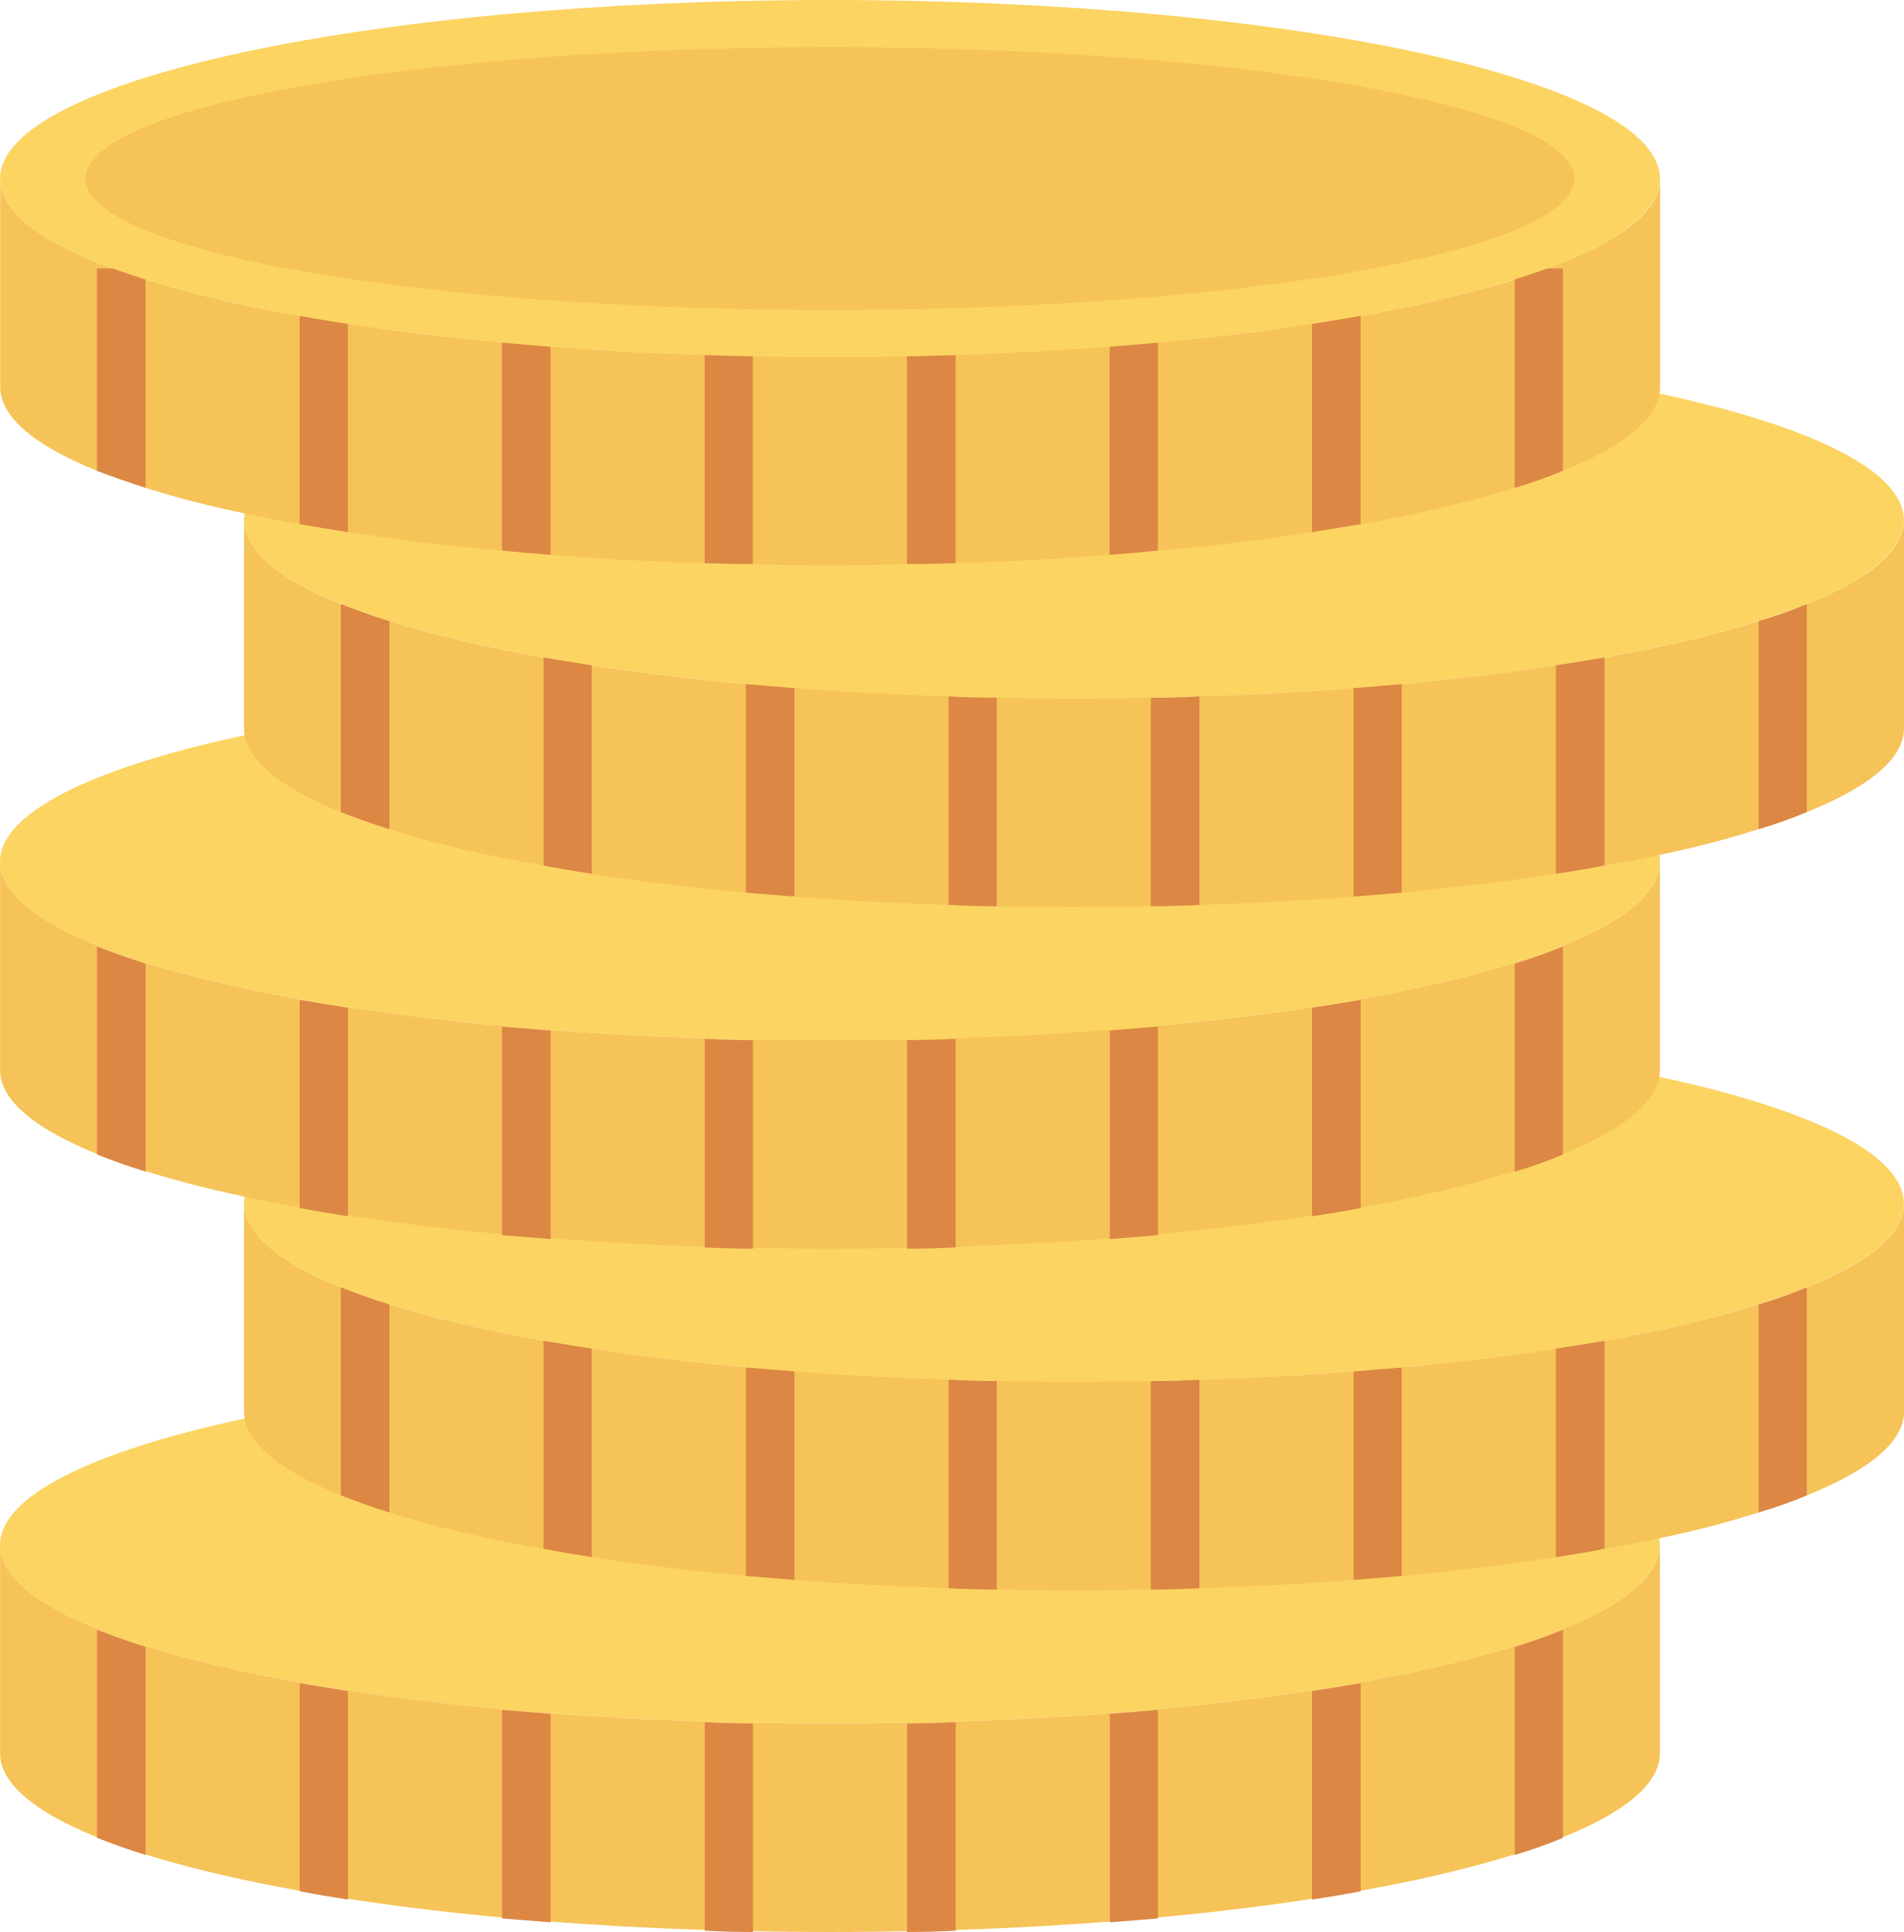
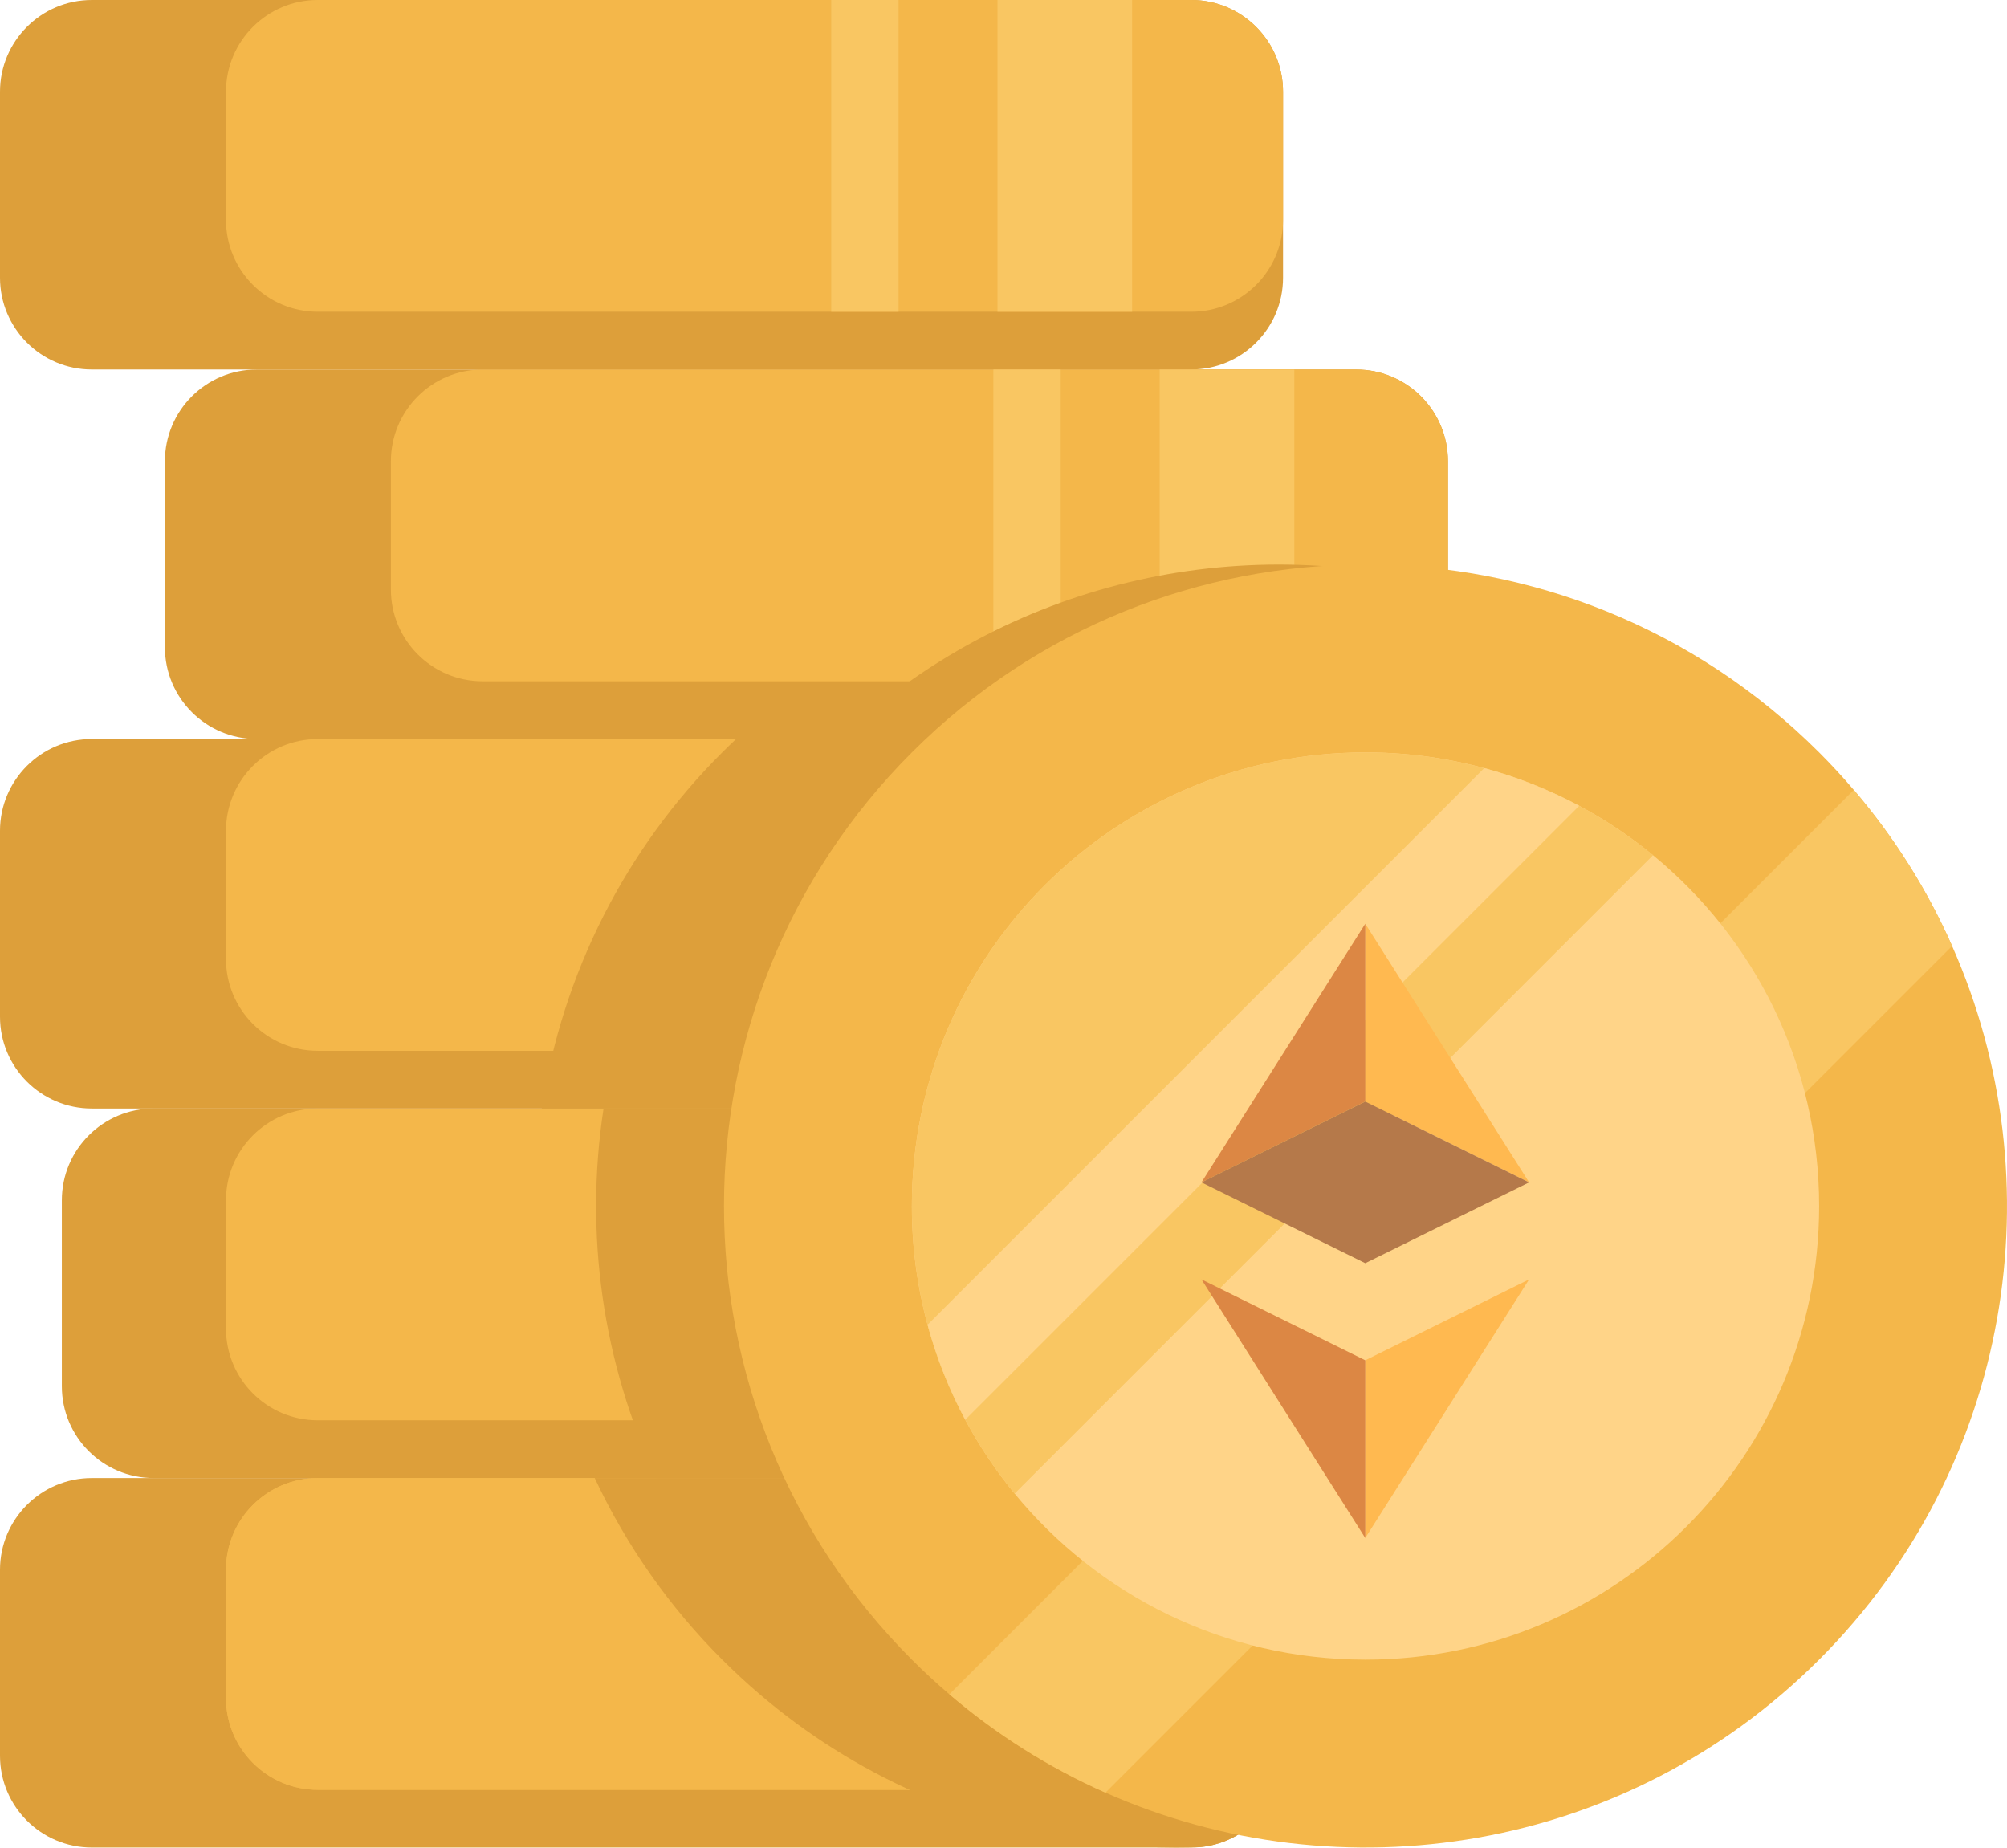
- <svg xmlns="http://www.w3.org/2000/svg" id="Group_1152" data-name="Group 1152" viewBox="0 0 1502.853 1524.817">
+ <svg xmlns="http://www.w3.org/2000/svg" viewBox="0 0 1627.84 1498.532">
  <defs>
    <style>
      .cls-1 {
-         fill: #fcd462;
+         fill: #dd9f3a;
      }

      .cls-2 {
-         fill: #f6c358;
+         fill: #f4b74a;
      }

      .cls-3 {
+         fill: #f9c662;
+       }
+ 
+       .cls-4 {
+         fill: #ffd488;
+       }
+ 
+       .cls-5 {
+         fill: #ffb950;
+       }
+ 
+       .cls-6 {
        fill: #dc8744;
+       }
+ 
+       .cls-7 {
+         fill: #b5794a;
      }
    </style>
  </defs>
-   <g id="bitcoin_1_" data-name="bitcoin (1)" transform="translate(0)">
-     <ellipse id="Ellipse_60" data-name="Ellipse 60" class="cls-1" cx="655.06" cy="140.922" rx="655.06" ry="140.922" transform="translate(0 1078.561)" />
-     <path id="Path_736" data-name="Path 736" class="cls-2" d="M655.073,398.768c-361.783,0-655.06-63.1-655.06-140.932V422.253c0,77.834,293.282,140.926,655.06,140.926s655.06-63.1,655.06-140.926V257.837C1310.134,335.672,1016.852,398.768,655.073,398.768Z" transform="translate(0.05 961.631)" />
-     <g id="Group_871" data-name="Group 871" transform="translate(76.57 1286.338)">
-       <path id="Path_737" data-name="Path 737" class="cls-3" d="M54.178,285.122V449.286C40.35,445.14,27.564,440.3,15.81,435.809V271.644C27.564,276.139,40.35,280.975,54.178,285.122Z" transform="translate(-15.81 -271.644)" />
-       <path id="Path_738" data-name="Path 738" class="cls-3" d="M86.865,286.573V451.087c-13.13-2.074-25.577-4.146-38.014-6.569V280.35C61.288,282.428,73.735,284.5,86.865,286.573Z" transform="translate(111.172 -238.186)" />
-       <path id="Path_739" data-name="Path 739" class="cls-3" d="M120.186,287.813V452.327q-19.709-1.557-38.367-3.11V284.7Q100.482,286.26,120.186,287.813Z" transform="translate(237.873 -221.452)" />
-       <path id="Path_740" data-name="Path 740" class="cls-3" d="M152.873,287.739V452.252c-12.781,0-25.577-.344-38.014-1.037V286.7C127.3,287.4,140.092,287.739,152.873,287.739Z" transform="translate(364.85 -213.773)" />
-       <path id="Path_741" data-name="Path 741" class="cls-3" d="M186.195,286.7V451.215q-19.186,1.033-38.368,1.037V287.739Q167.02,287.739,186.195,286.7Z" transform="translate(491.551 -213.773)" />
-       <path id="Path_742" data-name="Path 742" class="cls-3" d="M218.881,284.7V449.216c-12.436,1.034-24.884,2.073-38.013,3.11V287.813C194,286.78,206.445,285.744,218.881,284.7Z" transform="translate(618.532 -221.456)" />
-       <path id="Path_743" data-name="Path 743" class="cls-3" d="M252.2,280.35V444.514c-12.1,2.422-24.884,4.494-38.367,6.568V286.569Q234.068,283.468,252.2,280.35Z" transform="translate(745.233 -238.186)" />
-       <path id="Path_744" data-name="Path 744" class="cls-3" d="M284.891,271.645V435.81a372.055,372.055,0,0,1-38.014,13.477V285.123A373.02,373.02,0,0,0,284.891,271.645Z" transform="translate(872.216 -271.641)" />
+   <g id="Group_1216" data-name="Group 1216" transform="translate(-4893 -2004)">
+     <g id="coins" transform="translate(4893 2004)">
+       <g id="Group_1198" data-name="Group 1198" transform="translate(0 299.716)">
+         <path id="Path_1121" data-name="Path 1121" class="cls-1" d="M1082.725,189.033V339.827a74.459,74.459,0,0,1-74.461,74.461H116.53a74.459,74.459,0,0,1-74.461-74.461V189.033A74.452,74.452,0,0,1,116.53,114.6h891.731A74.453,74.453,0,0,1,1082.725,189.033Z" transform="translate(91.684 -114.604)" />
+         <path id="Path_1122" data-name="Path 1122" class="cls-1" d="M1040.656,283.3V434.1a74.459,74.459,0,0,1-74.461,74.46H74.461A74.459,74.459,0,0,1,0,434.1V283.3a74.452,74.452,0,0,1,74.461-74.429H966.192A74.453,74.453,0,0,1,1040.656,283.3Z" transform="translate(0 90.839)" />
+         <path id="Path_1123" data-name="Path 1123" class="cls-1" d="M1056.432,377.565V528.36a74.46,74.46,0,0,1-74.461,74.461H90.237A74.46,74.46,0,0,1,15.776,528.36V377.565a74.452,74.452,0,0,1,74.461-74.429H981.968A74.453,74.453,0,0,1,1056.432,377.565Z" transform="translate(34.382 296.277)" />
+         <path id="Path_1124" data-name="Path 1124" class="cls-1" d="M1040.656,471.831v150.8a74.458,74.458,0,0,1-74.461,74.46H74.461A74.459,74.459,0,0,1,0,622.627v-150.8A74.452,74.452,0,0,1,74.461,397.4H966.192A74.453,74.453,0,0,1,1040.656,471.831Z" transform="translate(0 501.721)" />
+       </g>
+       <path id="SVGCleanerId_0" class="cls-2" d="M915.015,471.833V575.818a74.491,74.491,0,0,1-66.57,74.059,76.99,76.99,0,0,1-7.891.4H132.082a74.452,74.452,0,0,1-74.429-74.46V471.833a74.446,74.446,0,0,1,74.429-74.43H840.555A74.453,74.453,0,0,1,915.015,471.833Z" transform="translate(125.647 801.439)" />
+       <g id="Group_1199" data-name="Group 1199" transform="translate(183.3 1198.843)">
+         <path id="SVGCleanerId_0_1_" class="cls-2" d="M915.015,471.833V575.818a74.491,74.491,0,0,1-66.57,74.059,76.99,76.99,0,0,1-7.891.4H132.082a74.452,74.452,0,0,1-74.429-74.46V471.833a74.446,74.446,0,0,1,74.429-74.43H840.555A74.453,74.453,0,0,1,915.015,471.833Z" transform="translate(-57.653 -397.404)" />
+       </g>
+       <g id="Group_1200" data-name="Group 1200" transform="translate(183.297 299.723)">
+         <path id="Path_1125" data-name="Path 1125" class="cls-2" d="M915.014,377.564V481.549a74.49,74.49,0,0,1-66.57,74.06,77.152,77.152,0,0,1-7.891.4H132.081a74.452,74.452,0,0,1-74.429-74.46V377.564a74.446,74.446,0,0,1,74.429-74.43H840.553A74.446,74.446,0,0,1,915.014,377.564Z" transform="translate(-57.652 296.269)" />
+         <path id="Path_1126" data-name="Path 1126" class="cls-2" d="M915.014,283.305V387.289a74.491,74.491,0,0,1-66.57,74.06,77.169,77.169,0,0,1-7.891.4H132.081a74.452,74.452,0,0,1-74.429-74.461V283.305a74.446,74.446,0,0,1,74.429-74.429H840.553A74.45,74.45,0,0,1,915.014,283.305Z" transform="translate(-57.652 90.844)" />
+         <path id="Path_1127" data-name="Path 1127" class="cls-2" d="M957.081,189.035V293.019a74.491,74.491,0,0,1-66.57,74.06,76.992,76.992,0,0,1-7.891.4H174.147a74.452,74.452,0,0,1-74.429-74.461V189.035a74.445,74.445,0,0,1,74.429-74.429H882.62A74.45,74.45,0,0,1,957.081,189.035Z" transform="translate(34.026 -114.606)" />
+       </g>
+       <g id="Group_1201" data-name="Group 1201" transform="translate(0 0.006)">
+         <path id="Path_1128" data-name="Path 1128" class="cls-1" d="M710.022,471.833V622.628a74.491,74.491,0,0,1-66.569,74.06q-10.182.4-20.364.4a520.692,520.692,0,0,1-210.913-44.5A517.2,517.2,0,0,1,285.554,572.81c-10.431-8.891-20.529-18.256-30.392-28.086A519.021,519.021,0,0,1,151.712,397.4h483.85A74.451,74.451,0,0,1,710.022,471.833Z" transform="translate(330.637 801.435)" />
+         <path id="Path_1129" data-name="Path 1129" class="cls-1" d="M709.217,377.564V528.359a74.457,74.457,0,0,1-74.461,74.46H200.995a521.69,521.69,0,0,1-42.9-299.684H634.756A74.45,74.45,0,0,1,709.217,377.564Z" transform="translate(331.443 595.985)" />
+         <path id="Path_1130" data-name="Path 1130" class="cls-1" d="M1040.656,94.766V245.561A74.459,74.459,0,0,1,966.2,320.021H74.461A74.454,74.454,0,0,1,0,245.564V94.766A74.452,74.452,0,0,1,74.461,20.337H966.192A74.457,74.457,0,0,1,1040.656,94.766Z" transform="translate(0 -20.337)" />
+       </g>
+       <path id="Path_1131" data-name="Path 1131" class="cls-2" d="M915.015,94.764V198.749a74.491,74.491,0,0,1-66.57,74.06,77.077,77.077,0,0,1-7.891.4H132.082a74.452,74.452,0,0,1-74.429-74.461V94.764a74.445,74.445,0,0,1,74.429-74.429H840.555A74.456,74.456,0,0,1,915.015,94.764Z" transform="translate(125.647 -20.335)" />
+       <g id="Group_1202" data-name="Group 1202" transform="translate(674.199 0.003)">
+         <rect id="Rectangle_774" data-name="Rectangle 774" class="cls-3" width="109.202" height="252.875" transform="translate(134.847)" />
+         <rect id="Rectangle_775" data-name="Rectangle 775" class="cls-3" width="54.599" height="252.875" />
+         <rect id="Rectangle_776" data-name="Rectangle 776" class="cls-3" width="109.215" height="299.719" transform="translate(266.384 299.729)" />
+         <rect id="Rectangle_777" data-name="Rectangle 777" class="cls-3" width="54.609" height="299.719" transform="translate(131.505 299.729)" />
+       </g>
+       <g id="Group_1203" data-name="Group 1203" transform="translate(439.383 457.919)">
+         <path id="Path_1132" data-name="Path 1132" class="cls-1" d="M707.856,182.676v48.717a74.459,74.459,0,0,1-74.46,74.461H214.074C350.126,177.588,538.37,136.533,707.856,182.676Z" transform="translate(27.164 -164.363)" />
+         <path id="Path_1133" data-name="Path 1133" class="cls-1" d="M739.475,283.305V434.1a74.46,74.46,0,0,1-74.461,74.461H138.2A517.8,517.8,0,0,1,284.579,219.743q5.566-5.565,11.236-10.867h369.2A74.453,74.453,0,0,1,739.475,283.305Z" transform="translate(-138.198 -67.353)" />
+       </g>
+       <path id="Path_1134" data-name="Path 1134" class="cls-2" d="M1072.944,1052.608C916.43,1209.093,685.057,1245.069,494.12,1160.481A516.953,516.953,0,0,1,367.5,1080.717q-15.651-13.33-30.417-28.109c-203.187-203.212-203.187-532.65,0-735.862,203.213-203.187,532.65-203.187,735.863,0q14.789,14.789,28.109,30.417a516.316,516.316,0,0,1,79.764,126.623C1265.4,664.7,1229.429,896.1,1072.944,1052.608Z" transform="translate(402.511 293.538)" />
+       <path id="Path_1135" data-name="Path 1135" class="cls-3" d="M1055.5,348.474l-686.693,686.7a516.91,516.91,0,0,1-126.622-79.764L975.743,221.853A516.405,516.405,0,0,1,1055.5,348.474Z" transform="translate(527.82 418.848)" />
+       <path id="Path_1136" data-name="Path 1136" class="cls-4" d="M968.477,580.214c0,203.2-164.73,367.927-367.927,367.927-114.7,0-217.129-52.47-284.618-134.742a366.346,366.346,0,0,1-83.309-233.184c0-203.2,164.729-367.927,367.927-367.927a366.373,366.373,0,0,1,233.2,83.357C916,363.1,968.477,465.537,968.477,580.214Z" transform="translate(506.975 398.003)" />
+       <path id="Path_1137" data-name="Path 1137" class="cls-3" d="M833.756,295.644,315.979,813.421l-.047-.022a366.548,366.548,0,0,1-83.309-233.185c0-203.2,164.729-367.927,367.926-367.927a367.053,367.053,0,0,1,233.207,83.357Z" transform="translate(506.972 398)" />
+       <path id="Path_1138" data-name="Path 1138" class="cls-4" d="M765.151,246.9,267.21,744.818a364.265,364.265,0,0,1-30.581-77.036l451.49-451.49A364.433,364.433,0,0,1,765.151,246.9Z" transform="translate(515.703 406.728)" />
    </g>
-     <ellipse id="Ellipse_61" data-name="Ellipse 61" class="cls-1" cx="655.06" cy="140.922" rx="655.06" ry="140.922" transform="translate(192.602 808.878)" />
-     <path id="Path_745" data-name="Path 745" class="cls-2" d="M1350,202.132V366.645c0,23.848-27.645,46.315-76.73,66.013a371.758,371.758,0,0,1-38.014,13.478c-34.217,11.062-75.345,20.739-121.655,28.686-12.1,2.422-24.884,4.495-38.368,6.568-37.67,5.874-78.454,10.713-121.655,14.858-12.437,1.037-24.884,2.073-38.014,3.11-39.06,3.109-79.49,5.182-121.655,6.567q-19.186,1.033-38.367,1.037c-20.046.344-40.436.693-60.83.693s-40.779-.344-60.83-.693c-12.781,0-25.577-.343-38.014-1.037-41.82-1.384-82.6-3.458-121.655-6.567q-19.709-1.556-38.368-3.11c-43.2-4.145-83.98-8.984-121.655-14.858-13.13-2.074-25.577-4.146-38.014-6.568-46.315-7.947-87.443-17.624-121.655-28.686-13.827-4.146-26.613-8.984-38.367-13.478-48.727-19.7-76.377-42.165-76.377-66.013V202.132c0,23.848,27.649,46.659,76.377,66.361,11.754,4.494,24.54,9.328,38.367,13.479,34.217,10.713,75.34,20.39,121.655,28.686,12.437,2.072,24.884,4.146,38.014,6.219,37.675,5.874,78.454,10.714,121.655,14.859q18.67,1.555,38.368,3.109c39.05,3.11,79.834,5.188,121.655,6.568,12.437.692,25.228,1.036,38.014,1.036,20.046.344,40.44.693,60.83.693s40.784-.344,60.83-.693q19.186,0,38.367-1.036c42.165-1.38,82.6-3.458,121.655-6.568,13.13-1.036,25.577-2.072,38.014-3.109,43.2-4.146,83.985-8.985,121.655-14.859q20.226-3.109,38.368-6.219c46.31-8.3,87.443-17.972,121.655-28.686a370.752,370.752,0,0,0,38.014-13.479C1322.351,248.791,1350,226.328,1350,202.132Z" transform="translate(152.857 747.547)" />
-     <g id="Group_872" data-name="Group 872" transform="translate(269.018 1016.04)">
-       <path id="Path_746" data-name="Path 746" class="cls-3" d="M93.913,229.312V393.477C80.086,389.331,67.3,384.493,55.546,380V215.834C67.3,220.327,80.086,225.161,93.913,229.312Z" transform="translate(-55.546 -215.834)" />
-       <path id="Path_747" data-name="Path 747" class="cls-3" d="M126.6,230.759V395.272c-13.13-2.073-25.577-4.146-38.014-6.568V224.54C101.029,226.613,113.475,228.686,126.6,230.759Z" transform="translate(71.432 -182.375)" />
-       <path id="Path_748" data-name="Path 748" class="cls-3" d="M159.921,232V396.515q-19.709-1.555-38.367-3.109V228.893Q140.224,230.447,159.921,232Z" transform="translate(198.133 -165.646)" />
-       <path id="Path_749" data-name="Path 749" class="cls-3" d="M192.609,231.927V396.44c-12.782,0-25.577-.343-38.014-1.037V230.891C167.036,231.583,179.827,231.927,192.609,231.927Z" transform="translate(325.114 -157.968)" />
-       <path id="Path_750" data-name="Path 750" class="cls-3" d="M225.93,230.891V395.4q-19.186,1.032-38.367,1.037V231.927Q206.756,231.927,225.93,230.891Z" transform="translate(451.815 -157.968)" />
-       <path id="Path_751" data-name="Path 751" class="cls-3" d="M258.619,228.893V393.406c-12.438,1.036-24.885,2.073-38.015,3.109V232C233.734,230.966,246.181,229.929,258.619,228.893Z" transform="translate(578.797 -165.646)" />
-       <path id="Path_752" data-name="Path 752" class="cls-3" d="M291.94,224.54V388.7c-12.1,2.422-24.885,4.5-38.368,6.568V230.759Q273.8,227.65,291.94,224.54Z" transform="translate(705.498 -182.375)" />
-       <path id="Path_753" data-name="Path 753" class="cls-3" d="M324.626,215.834V380a371.79,371.79,0,0,1-38.013,13.48V229.312A371.8,371.8,0,0,0,324.626,215.834Z" transform="translate(832.48 -215.834)" />
+     <g id="Group_1214" data-name="Group 1214" transform="translate(5867.5 2753.266)">
+       <path id="Path_815" data-name="Path 815" class="cls-5" d="M371.2,333.33l-132.854-65.6V123.586Z" transform="translate(-105.493 -123.586)" />
+       <path id="Path_816" data-name="Path 816" class="cls-6" d="M300.578,123.586V267.734l-132.854,65.6Z" transform="translate(-167.724 -123.586)" />
+       <path id="Path_817" data-name="Path 817" class="cls-5" d="M371.2,276.921,238.345,486.665V342.518Z" transform="translate(-105.493 11.542)" />
+       <path id="Path_818" data-name="Path 818" class="cls-6" d="M300.578,342.518V486.665L167.724,276.921Z" transform="translate(-167.724 11.542)" />
+       <path id="Path_819" data-name="Path 819" class="cls-7" d="M433.434,265.809,300.578,331.356,167.724,265.809l132.854-65.564Z" transform="translate(-167.724 -56.031)" />
    </g>
-     <ellipse id="Ellipse_62" data-name="Ellipse 62" class="cls-1" cx="655.06" cy="140.922" rx="655.06" ry="140.922" transform="translate(0 539.254)" />
-     <path id="Path_754" data-name="Path 754" class="cls-2" d="M655.073,287.419c-361.783,0-655.06-63.1-655.06-140.932V310.9c0,77.834,293.282,140.927,655.06,140.927s655.06-63.1,655.06-140.927V146.487C1310.134,224.322,1016.852,287.419,655.073,287.419Z" transform="translate(0.05 533.693)" />
-     <g id="Group_873" data-name="Group 873" transform="translate(76.57 747.05)">
-       <path id="Path_755" data-name="Path 755" class="cls-3" d="M54.178,173.772V337.937c-13.827-4.145-26.613-8.985-38.368-13.478V160.294C27.564,164.788,40.35,169.626,54.178,173.772Z" transform="translate(-15.81 -160.294)" />
-       <path id="Path_756" data-name="Path 756" class="cls-3" d="M86.865,175.22V339.732c-13.13-2.072-25.577-4.145-38.014-6.567V169C61.288,171.074,73.735,173.147,86.865,175.22Z" transform="translate(111.172 -126.831)" />
-       <path id="Path_757" data-name="Path 757" class="cls-3" d="M120.186,176.463V340.976q-19.709-1.556-38.367-3.11V173.354Q100.482,174.909,120.186,176.463Z" transform="translate(237.873 -110.102)" />
-       <path id="Path_758" data-name="Path 758" class="cls-3" d="M152.873,176.389V340.9c-12.781,0-25.577-.343-38.014-1.036V175.352C127.3,176.045,140.092,176.389,152.873,176.389Z" transform="translate(364.85 -102.424)" />
-       <path id="Path_759" data-name="Path 759" class="cls-3" d="M186.195,175.352V339.865q-19.186,1.032-38.368,1.037V176.388Q167.02,176.388,186.195,175.352Z" transform="translate(491.551 -102.423)" />
-       <path id="Path_760" data-name="Path 760" class="cls-3" d="M218.881,173.353V337.865c-12.436,1.036-24.884,2.073-38.013,3.109V176.462C194,175.43,206.445,174.394,218.881,173.353Z" transform="translate(618.532 -110.106)" />
-       <path id="Path_761" data-name="Path 761" class="cls-3" d="M252.2,169V333.165c-12.1,2.422-24.884,4.495-38.367,6.567V175.22Q234.068,172.11,252.2,169Z" transform="translate(745.233 -126.831)" />
-       <path id="Path_762" data-name="Path 762" class="cls-3" d="M284.891,160.295V324.46a371.7,371.7,0,0,1-38.014,13.478V173.774A372.7,372.7,0,0,0,284.891,160.295Z" transform="translate(872.216 -160.29)" />
-     </g>
-     <ellipse id="Ellipse_65" data-name="Ellipse 65" class="cls-1" cx="655.06" cy="140.922" rx="655.06" ry="140.922" transform="translate(192.602 269.542)" />
-     <path id="Path_765" data-name="Path 765" class="cls-2" d="M1350,90.782V255.3c0,23.848-27.645,46.315-76.73,66.012a371.8,371.8,0,0,1-38.014,13.479c-34.217,11.062-75.345,20.738-121.655,28.686-12.1,2.422-24.884,4.495-38.368,6.567-37.67,5.875-78.454,10.713-121.655,14.859-12.437,1.036-24.884,2.073-38.014,3.109-39.06,3.109-79.49,5.182-121.655,6.567q-19.186,1.031-38.367,1.036c-20.046.344-40.436.692-60.83.692s-40.779-.343-60.83-.692c-12.781,0-25.577-.344-38.014-1.036-41.82-1.386-82.6-3.458-121.655-6.567q-19.709-1.555-38.368-3.109c-43.2-4.146-83.98-8.984-121.655-14.859-13.13-2.073-25.577-4.146-38.014-6.567-46.315-7.948-87.443-17.624-121.655-28.686-13.827-4.146-26.613-8.984-38.367-13.479-48.727-19.7-76.377-42.165-76.377-66.012V90.782c0,23.848,27.649,46.66,76.377,66.361,11.754,4.494,24.54,9.328,38.367,13.479,34.217,10.713,75.34,20.39,121.655,28.686,12.437,2.073,24.884,4.146,38.014,6.218,37.675,5.875,78.454,10.713,121.655,14.859q18.67,1.555,38.368,3.109c39.05,3.11,79.834,5.187,121.655,6.567,12.437.693,25.228,1.037,38.014,1.037,20.046.344,40.44.693,60.83.693s40.784-.344,60.83-.693q19.186,0,38.367-1.037c42.165-1.38,82.6-3.458,121.655-6.567,13.13-1.036,25.577-2.072,38.014-3.109,43.2-4.146,83.985-8.984,121.655-14.859q20.226-3.109,38.368-6.218c46.31-8.3,87.443-17.973,121.655-28.686a370.59,370.59,0,0,0,38.014-13.479C1322.351,137.442,1350,114.978,1350,90.782Z" transform="translate(152.857 319.609)" />
-     <g id="Group_874" data-name="Group 874" transform="translate(269.018 476.752)">
-       <path id="Path_766" data-name="Path 766" class="cls-3" d="M93.913,117.963V282.127c-13.827-4.146-26.613-8.985-38.367-13.479V104.484C67.3,108.979,80.086,113.812,93.913,117.963Z" transform="translate(-55.546 -104.484)" />
-       <path id="Path_767" data-name="Path 767" class="cls-3" d="M126.6,119.408V283.921c-13.13-2.073-25.577-4.146-38.014-6.567V113.19C101.029,115.263,113.475,117.336,126.6,119.408Z" transform="translate(71.432 -71.025)" />
-       <path id="Path_768" data-name="Path 768" class="cls-3" d="M159.921,120.652V285.165q-19.709-1.554-38.367-3.109V117.543Q140.224,119.1,159.921,120.652Z" transform="translate(198.133 -54.296)" />
-       <path id="Path_769" data-name="Path 769" class="cls-3" d="M192.609,120.577V285.09c-12.782,0-25.577-.344-38.014-1.037V119.541C167.036,120.233,179.827,120.577,192.609,120.577Z" transform="translate(325.114 -46.617)" />
-       <path id="Path_770" data-name="Path 770" class="cls-3" d="M225.93,119.541V284.054q-19.186,1.031-38.367,1.037V120.577Q206.756,120.577,225.93,119.541Z" transform="translate(451.815 -46.617)" />
-       <path id="Path_771" data-name="Path 771" class="cls-3" d="M258.619,117.543V282.056c-12.438,1.036-24.885,2.073-38.015,3.109V120.652C233.734,119.616,246.181,118.579,258.619,117.543Z" transform="translate(578.797 -54.296)" />
-       <path id="Path_772" data-name="Path 772" class="cls-3" d="M291.94,113.19V277.354c-12.1,2.422-24.885,4.494-38.368,6.567V119.408Q273.8,116.3,291.94,113.19Z" transform="translate(705.498 -71.025)" />
-       <path id="Path_773" data-name="Path 773" class="cls-3" d="M324.626,104.484V268.648a371.707,371.707,0,0,1-38.013,13.479V117.963A371.755,371.755,0,0,0,324.626,104.484Z" transform="translate(832.48 -104.484)" />
-     </g>
-     <path id="Path_774" data-name="Path 774" class="cls-2" d="M1310.245,35.165V199.329c0,24.192-27.65,46.659-76.73,66.356a370.625,370.625,0,0,1-38.019,13.478,27.359,27.359,0,0,1-4.838,1.729c-12.093,3.453-25.577,7.26-39.748,10.713-23.5,5.875-49.075,11.406-77.069,16.244q-18.663,3.109-38.363,6.219c-5.531.688-11.057,1.729-16.588,2.422-12.786,2.073-25.921,3.8-39.748,5.531-21.082,2.422-42.857,4.838-65.319,6.567-12.442,1.38-25.228,2.422-38.019,3.453q-14.515,1.039-29.035,2.073c-13.13,1.036-26.264,1.729-39.743,2.421-17.28.693-34.909,1.729-52.877,2.073-12.786.344-25.577.693-38.363.693-13.479.692-26.952.692-40.784.692-6.563.344-13.13.344-20.046.344-6.567,0-13.135,0-19.7-.344-13.827,0-27.65,0-41.128-.692-12.786,0-25.577-.344-38.019-.693-17.973-.344-35.946-1.38-53.226-2.073-13.474-.688-26.957-1.38-39.743-2.421-9.677-.688-19.358-1.38-28.691-2.073-13.135-1.036-25.92-2.073-38.362-3.453-22.467-1.729-44.237-4.146-64.976-6.567-13.822-1.729-26.957-3.453-39.743-5.531-5.88-.692-11.406-1.729-16.937-2.422-13.135-2.073-25.921-4.146-38.019-6.219-28-5.187-53.919-10.369-77.418-16.244-14.171-3.453-27.306-7.26-39.748-11.062-1.38-.344-3.109-1.036-4.494-1.38q-20.733-6.742-38.363-13.478C27.677,245.988.027,223.525.027,199.329V35.165c0,25.921,32.488,50.112,88.823,70.851,7.948,2.766,16.588,5.875,25.921,8.64,1.385.344,3.114,1.036,4.494,1.38,12.442,3.8,25.577,7.6,39.748,11.062,23.5,5.875,49.42,11.406,77.418,16.244,12.093,2.073,24.884,4.146,38.019,6.219,5.531.693,11.057,1.729,16.937,2.422,12.781,2.073,25.921,3.8,39.743,5.531,20.738,2.422,42.508,4.838,64.976,6.567,12.442,1.385,25.228,2.422,38.363,3.458,9.333.688,19.009,1.38,28.691,2.073,12.781,1.036,26.269,1.729,39.743,2.417,17.281.693,35.253,1.729,53.226,2.078,12.442.344,25.228.688,38.019.688,13.478.692,27.306.692,41.128.692,6.562.344,13.13.344,19.7.344,6.916,0,13.479,0,20.046-.344,13.827,0,27.306,0,40.784-.692,12.786,0,25.577-.344,38.363-.688,17.973-.344,35.6-1.385,52.877-2.078,13.479-.688,26.613-1.38,39.743-2.417q14.515-1.039,29.035-2.073c12.786-1.036,25.577-2.073,38.019-3.458,22.467-1.729,44.237-4.146,65.319-6.567,13.827-1.729,26.957-3.453,39.748-5.531,5.531-.693,11.057-1.729,16.588-2.422q19.7-3.109,38.363-6.219c28-4.838,53.57-10.369,77.069-16.244,14.171-3.453,27.649-7.255,39.748-10.713a26.971,26.971,0,0,0,4.838-1.729c8.984-2.765,17.624-5.531,25.577-8.64C1277.757,85.277,1310.245,61.086,1310.245,35.165Z" transform="translate(0.104 105.863)" />
-     <g id="Group_875" data-name="Group 875" transform="translate(76.512 181.464)">
-       <path id="Path_775" data-name="Path 775" class="cls-3" d="M54.161,49.794V222.947Q33.427,216.205,15.8,209.469V49.794Z" transform="translate(-15.798 -19.379)" />
-       <path id="Path_776" data-name="Path 776" class="cls-3" d="M86.857,45.869V272.936c-13.135-2.073-25.92-4.146-38.019-6.219V45.869Z" transform="translate(111.18 -34.463)" />
-       <path id="Path_777" data-name="Path 777" class="cls-3" d="M120.17,43.942V298.315c-13.134-1.037-25.921-2.073-38.363-3.453V43.942Z" transform="translate(237.885 -41.869)" />
-       <path id="Path_778" data-name="Path 778" class="cls-3" d="M152.865,43.514v263.7c-12.786,0-25.576-.344-38.018-.693V43.514Z" transform="translate(364.862 -43.514)" />
-       <path id="Path_779" data-name="Path 779" class="cls-3" d="M186.178,43.942V304.883c-12.785.344-25.576.692-38.362.692V43.947h38.362Z" transform="translate(491.567 -41.869)" />
-       <path id="Path_780" data-name="Path 780" class="cls-3" d="M218.875,45.869V287.452c-12.442,1.38-25.228,2.421-38.019,3.453V45.869Z" transform="translate(618.544 -34.463)" />
-       <path id="Path_781" data-name="Path 781" class="cls-3" d="M252.187,49.794V251.633q-18.662,3.109-38.362,6.218V49.794Z" transform="translate(745.25 -19.379)" />
-       <path id="Path_782" data-name="Path 782" class="cls-3" d="M284.883,49.794V209.469a370.751,370.751,0,0,1-38.019,13.478V49.794Z" transform="translate(872.223 -19.379)" />
-     </g>
-     <path id="Path_783" data-name="Path 783" class="cls-1" d="M655.073,6.046C293.295,6.046.013,69.143.013,146.978S293.295,287.9,655.073,287.9s655.07-63.1,655.07-140.927S1016.852,6.046,655.073,6.046Z" transform="translate(0.05 -6.046)" />
-     <path id="Path_784" data-name="Path 784" class="cls-2" d="M601.492,13.736c-324.486,0-587.537,46.422-587.537,103.683S277.006,221.1,601.492,221.1s587.542-46.422,587.542-103.683S925.983,13.736,601.492,13.736Z" transform="translate(53.631 23.508)" />
  </g>
</svg>
